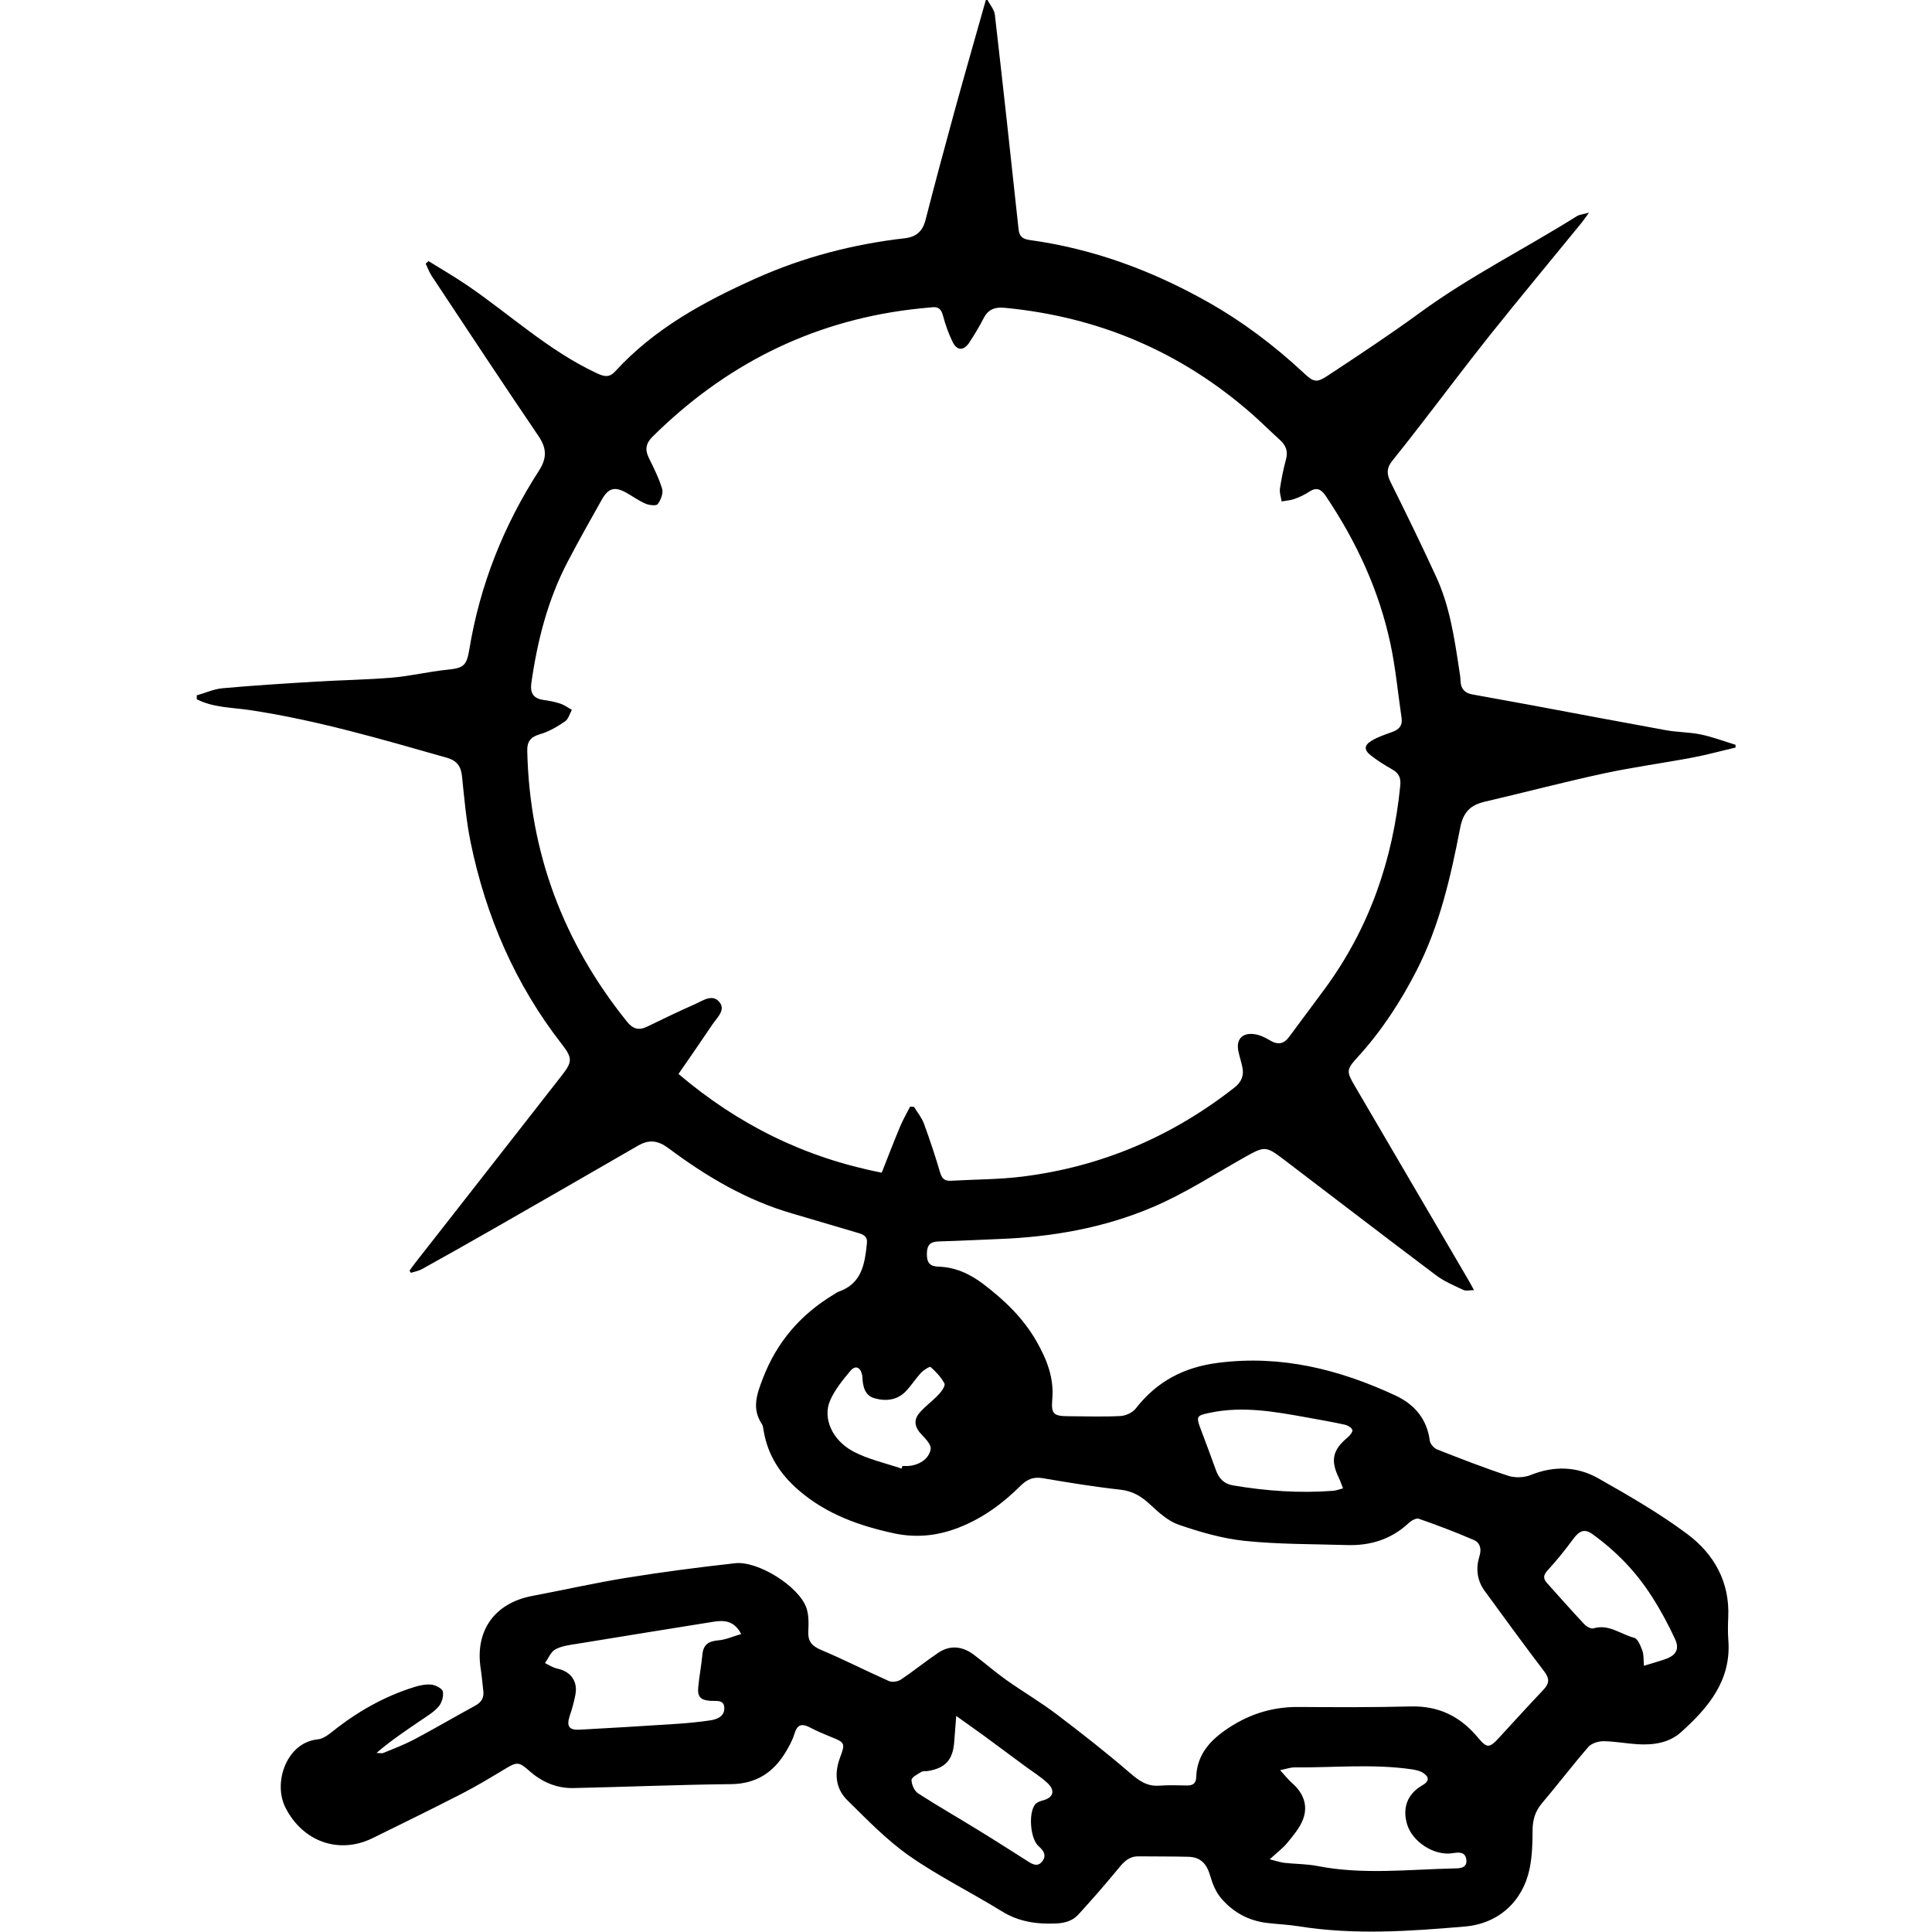
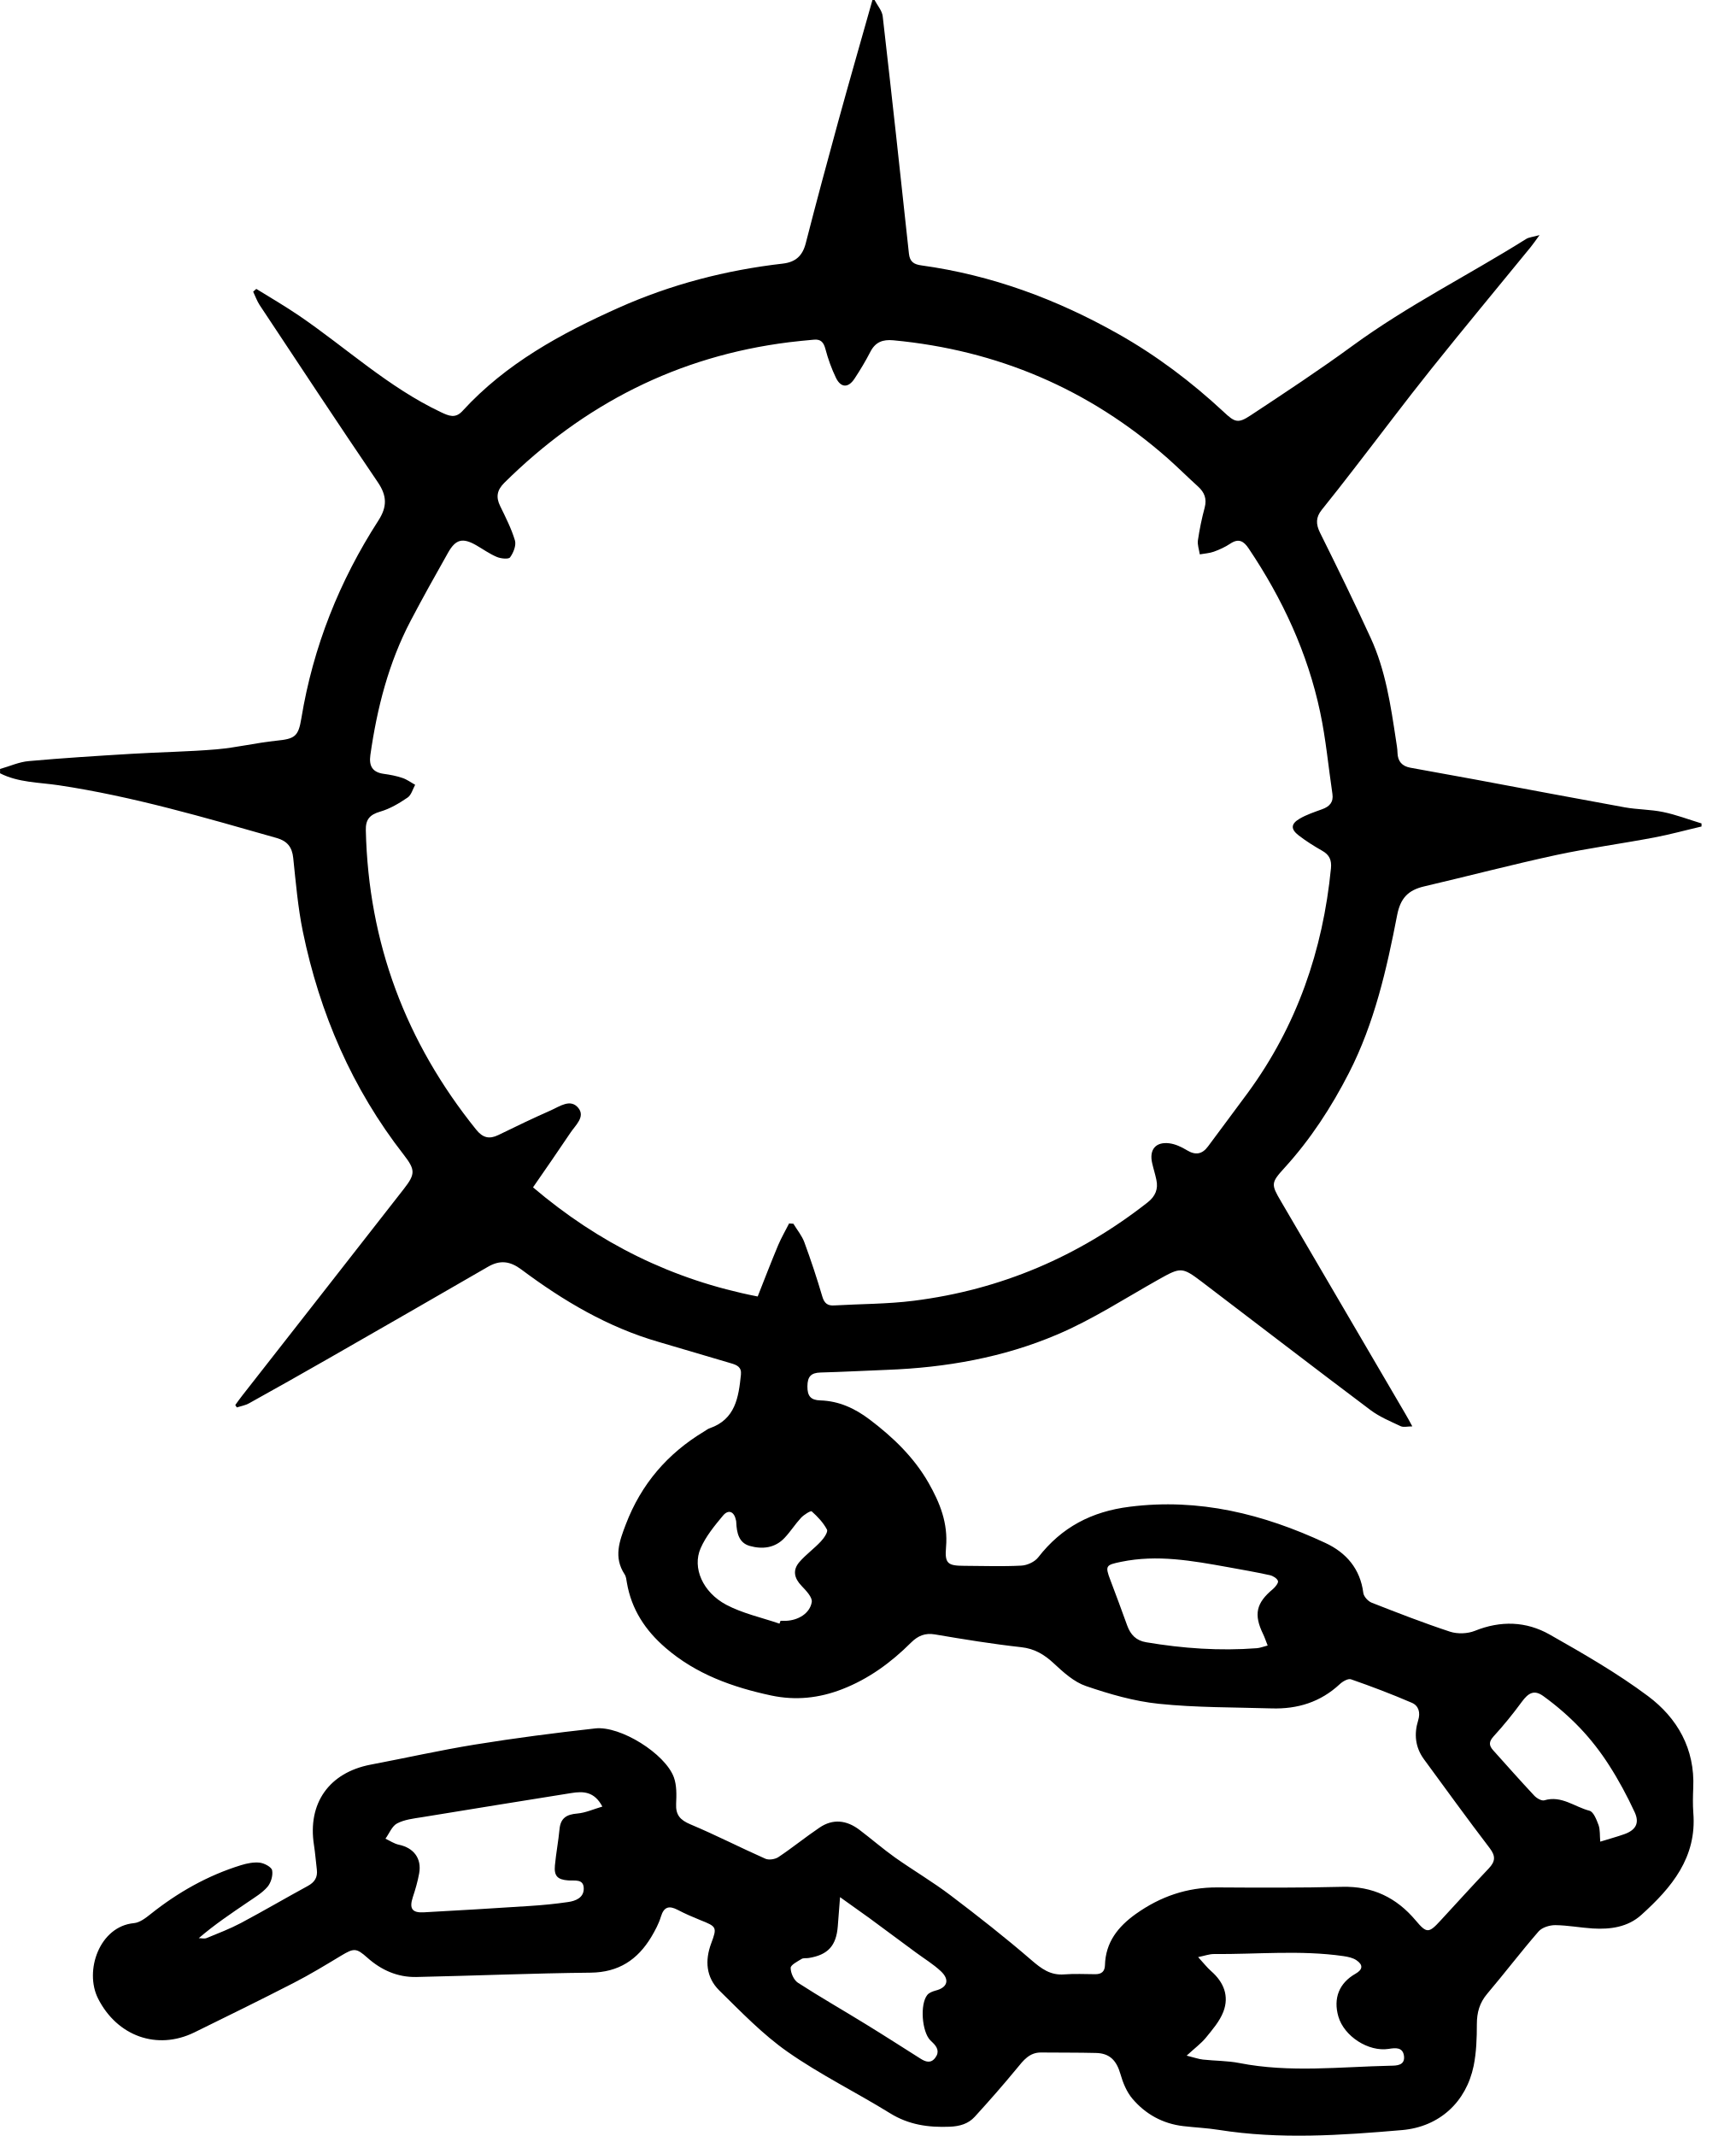
- <svg xmlns="http://www.w3.org/2000/svg" version="1.1" width="32" height="32" viewBox="0 0 32 32">
-   <path d="M16.356 0c0.042 0.081 0.112 0.159 0.122 0.243 0.136 1.185 0.266 2.371 0.393 3.557 0.013 0.122 0.075 0.161 0.187 0.176 1.052 0.145 2.028 0.507 2.949 1.027 0.574 0.324 1.096 0.718 1.579 1.167 0.169 0.159 0.216 0.178 0.407 0.051 0.515-0.34 1.031-0.68 1.53-1.045 0.823-0.601 1.735-1.056 2.594-1.595 0.044-0.028 0.105-0.031 0.202-0.059-0.063 0.086-0.095 0.134-0.132 0.179-0.496 0.608-0.999 1.212-1.489 1.825-0.393 0.491-0.769 0.995-1.154 1.491-0.161 0.208-0.323 0.417-0.488 0.621-0.090 0.112-0.089 0.214-0.027 0.34 0.26 0.524 0.518 1.050 0.761 1.581 0.222 0.483 0.299 1.006 0.378 1.528 0.009 0.063 0.022 0.128 0.023 0.192 0.004 0.128 0.069 0.199 0.191 0.222 0.323 0.059 0.644 0.117 0.967 0.176 0.749 0.14 1.498 0.282 2.247 0.418 0.19 0.034 0.386 0.031 0.574 0.070 0.195 0.040 0.385 0.113 0.576 0.171 0 0.015 0 0.031 0 0.046-0.237 0.055-0.472 0.12-0.71 0.165-0.491 0.093-0.987 0.159-1.475 0.264-0.66 0.143-1.315 0.315-1.973 0.469-0.233 0.055-0.352 0.171-0.402 0.428-0.157 0.811-0.34 1.619-0.722 2.365-0.264 0.515-0.576 0.995-0.965 1.423-0.203 0.223-0.204 0.245-0.052 0.503 0.621 1.061 1.244 2.123 1.865 3.186 0.030 0.051 0.058 0.102 0.102 0.184-0.073 0-0.132 0.017-0.175-0.003-0.155-0.073-0.316-0.14-0.45-0.241-0.847-0.636-1.686-1.282-2.529-1.923-0.294-0.223-0.316-0.219-0.644-0.035-0.506 0.284-0.996 0.604-1.526 0.828-0.805 0.343-1.666 0.494-2.543 0.527-0.334 0.013-0.666 0.031-0.999 0.040-0.144 0.004-0.195 0.063-0.196 0.207s0.048 0.207 0.194 0.211c0.278 0.008 0.519 0.12 0.738 0.286 0.35 0.265 0.662 0.563 0.883 0.949 0.171 0.3 0.293 0.604 0.262 0.961-0.022 0.249 0.027 0.28 0.272 0.281 0.285 0.001 0.57 0.012 0.855-0.003 0.089-0.004 0.202-0.056 0.256-0.125 0.35-0.45 0.8-0.686 1.369-0.757 1.039-0.132 2.002 0.109 2.932 0.542 0.312 0.145 0.523 0.387 0.569 0.75 0.007 0.054 0.070 0.122 0.122 0.144 0.39 0.153 0.78 0.305 1.178 0.436 0.112 0.036 0.262 0.031 0.371-0.013 0.387-0.156 0.768-0.144 1.12 0.055 0.504 0.286 1.011 0.577 1.473 0.922 0.441 0.329 0.706 0.791 0.679 1.376-0.005 0.124-0.008 0.247 0.001 0.371 0.055 0.671-0.325 1.123-0.779 1.532-0.202 0.183-0.463 0.219-0.727 0.203-0.188-0.012-0.374-0.048-0.562-0.050-0.085 0-0.196 0.034-0.249 0.094-0.264 0.304-0.508 0.625-0.769 0.933-0.116 0.137-0.156 0.282-0.156 0.457 0 0.208-0.007 0.421-0.048 0.624-0.113 0.546-0.516 0.913-1.070 0.961-0.916 0.079-1.834 0.143-2.751-0.003-0.175-0.028-0.352-0.035-0.528-0.056-0.308-0.036-0.566-0.179-0.762-0.41-0.086-0.101-0.143-0.239-0.18-0.37-0.059-0.204-0.161-0.312-0.368-0.316-0.274-0.007-0.549-0.004-0.823-0.007-0.172-0.001-0.262 0.117-0.36 0.237-0.203 0.247-0.416 0.489-0.632 0.726-0.097 0.106-0.225 0.143-0.375 0.149-0.319 0.013-0.613-0.028-0.894-0.202-0.506-0.313-1.045-0.577-1.532-0.918-0.375-0.262-0.699-0.6-1.027-0.922-0.196-0.194-0.218-0.445-0.12-0.706 0.090-0.242 0.082-0.25-0.165-0.348-0.114-0.046-0.227-0.095-0.338-0.153-0.129-0.067-0.206-0.047-0.251 0.102-0.032 0.106-0.087 0.208-0.144 0.304-0.206 0.342-0.489 0.53-0.908 0.535-0.871 0.009-1.741 0.046-2.613 0.065-0.28 0.005-0.523-0.102-0.733-0.289-0.167-0.149-0.202-0.145-0.394-0.030-0.234 0.141-0.469 0.284-0.713 0.409-0.492 0.253-0.988 0.496-1.485 0.74-0.561 0.274-1.158 0.054-1.442-0.506-0.211-0.416 0.020-1.082 0.537-1.131 0.087-0.008 0.176-0.077 0.25-0.136 0.407-0.324 0.854-0.578 1.353-0.732 0.090-0.028 0.19-0.048 0.281-0.038 0.069 0.008 0.176 0.065 0.186 0.114 0.015 0.078-0.017 0.187-0.070 0.249-0.078 0.091-0.19 0.157-0.292 0.227-0.247 0.168-0.496 0.334-0.737 0.541 0.039 0 0.083 0.012 0.117-0.001 0.173-0.071 0.35-0.139 0.515-0.226 0.336-0.179 0.666-0.372 1-0.554 0.104-0.056 0.151-0.13 0.137-0.246-0.015-0.122-0.024-0.246-0.043-0.368-0.098-0.625 0.226-1.084 0.847-1.204 0.522-0.099 1.039-0.216 1.564-0.301 0.598-0.097 1.201-0.175 1.803-0.242 0.377-0.042 1.048 0.378 1.178 0.732 0.044 0.121 0.040 0.265 0.034 0.397-0.008 0.167 0.060 0.243 0.214 0.308 0.379 0.159 0.746 0.348 1.123 0.515 0.052 0.023 0.145 0.009 0.195-0.024 0.21-0.14 0.406-0.3 0.615-0.441 0.203-0.139 0.409-0.112 0.598 0.031 0.18 0.136 0.351 0.285 0.535 0.416 0.276 0.195 0.567 0.366 0.836 0.57 0.41 0.311 0.816 0.629 1.206 0.965 0.151 0.13 0.285 0.231 0.492 0.215 0.155-0.012 0.312-0.004 0.468-0.003 0.093 0 0.14-0.042 0.143-0.134 0.009-0.343 0.194-0.577 0.463-0.769 0.367-0.261 0.766-0.399 1.22-0.397 0.624 0.004 1.248 0.007 1.872-0.009 0.456-0.011 0.812 0.161 1.1 0.503 0.165 0.196 0.196 0.195 0.372 0.003 0.241-0.261 0.479-0.524 0.723-0.781 0.099-0.105 0.106-0.184 0.015-0.304-0.336-0.44-0.66-0.887-0.987-1.334-0.13-0.179-0.149-0.377-0.085-0.582 0.036-0.116 0.007-0.218-0.095-0.262-0.299-0.129-0.604-0.245-0.912-0.352-0.043-0.015-0.125 0.032-0.168 0.073-0.289 0.269-0.633 0.375-1.021 0.363-0.563-0.017-1.131-0.011-1.69-0.069-0.37-0.038-0.738-0.145-1.092-0.266-0.179-0.061-0.338-0.206-0.481-0.339s-0.288-0.221-0.489-0.243c-0.432-0.048-0.862-0.118-1.29-0.191-0.151-0.026-0.257 0.020-0.36 0.122-0.3 0.299-0.636 0.545-1.034 0.699-0.346 0.134-0.695 0.171-1.060 0.094-0.58-0.124-1.127-0.319-1.584-0.714-0.303-0.261-0.512-0.577-0.58-0.978-0.007-0.042-0.011-0.090-0.034-0.124-0.168-0.257-0.078-0.496 0.019-0.75 0.23-0.602 0.624-1.060 1.173-1.39 0.028-0.016 0.054-0.039 0.083-0.048 0.386-0.134 0.433-0.464 0.468-0.803 0.012-0.114-0.060-0.145-0.151-0.171-0.36-0.105-0.721-0.214-1.081-0.319-0.76-0.219-1.428-0.615-2.056-1.084-0.171-0.128-0.321-0.147-0.502-0.042-0.791 0.457-1.581 0.912-2.373 1.365-0.401 0.23-0.803 0.456-1.206 0.68-0.055 0.031-0.122 0.042-0.184 0.062-0.008-0.012-0.016-0.024-0.023-0.036 0.034-0.046 0.066-0.093 0.101-0.137 0.808-1.033 1.618-2.066 2.425-3.101 0.173-0.222 0.173-0.285-0.001-0.51-0.775-0.994-1.26-2.119-1.513-3.347-0.074-0.362-0.105-0.734-0.144-1.103-0.017-0.161-0.090-0.251-0.245-0.296-1.080-0.307-2.157-0.624-3.269-0.791-0.296-0.044-0.602-0.039-0.878-0.179 0-0.022 0-0.043 0-0.065 0.144-0.040 0.285-0.106 0.432-0.118 0.512-0.046 1.027-0.078 1.541-0.109 0.424-0.026 0.849-0.031 1.271-0.067 0.299-0.026 0.594-0.098 0.893-0.129 0.276-0.028 0.332-0.059 0.377-0.335 0.176-1.070 0.569-2.057 1.155-2.965 0.133-0.207 0.128-0.37-0.009-0.572-0.597-0.879-1.183-1.768-1.771-2.655-0.040-0.062-0.065-0.133-0.097-0.2 0.016-0.013 0.032-0.028 0.047-0.042 0.216 0.134 0.437 0.262 0.648 0.406 0.703 0.481 1.334 1.069 2.114 1.439 0.124 0.059 0.221 0.101 0.328-0.017 0.649-0.71 1.473-1.158 2.336-1.544 0.787-0.352 1.61-0.565 2.464-0.663 0.192-0.023 0.294-0.118 0.342-0.304 0.156-0.608 0.319-1.214 0.485-1.819 0.168-0.611 0.343-1.218 0.515-1.828 0.011 0 0.022 0 0.032 0zM15.070 18.329c0.023 0.001 0.046 0.003 0.069 0.004 0.056 0.093 0.129 0.18 0.165 0.28 0.098 0.266 0.188 0.538 0.268 0.81 0.030 0.102 0.079 0.141 0.18 0.134 0.397-0.023 0.796-0.020 1.19-0.070 1.304-0.164 2.472-0.663 3.506-1.475 0.114-0.090 0.16-0.199 0.129-0.338-0.017-0.083-0.044-0.165-0.063-0.25-0.046-0.2 0.052-0.321 0.256-0.296 0.091 0.011 0.184 0.055 0.265 0.104 0.13 0.079 0.23 0.061 0.319-0.061 0.198-0.269 0.399-0.534 0.596-0.803 0.733-1.002 1.122-2.13 1.243-3.359 0.012-0.124-0.023-0.203-0.132-0.264-0.121-0.069-0.241-0.144-0.351-0.229-0.121-0.093-0.12-0.172 0.012-0.25 0.105-0.062 0.225-0.101 0.34-0.143 0.11-0.040 0.171-0.105 0.153-0.229-0.061-0.409-0.098-0.823-0.184-1.226-0.188-0.887-0.565-1.698-1.070-2.45-0.075-0.113-0.152-0.157-0.277-0.073-0.075 0.050-0.16 0.089-0.246 0.12-0.066 0.024-0.14 0.027-0.21 0.040-0.011-0.071-0.038-0.144-0.028-0.212 0.024-0.164 0.058-0.328 0.101-0.488 0.035-0.132-0.003-0.229-0.099-0.316-0.156-0.141-0.304-0.289-0.461-0.428-1.177-1.034-2.547-1.616-4.104-1.763-0.159-0.015-0.269 0.026-0.344 0.171-0.071 0.138-0.152 0.273-0.237 0.402-0.093 0.143-0.204 0.141-0.278-0.008-0.067-0.138-0.12-0.286-0.159-0.434-0.027-0.102-0.070-0.151-0.176-0.14-0.122 0.012-0.246 0.022-0.368 0.038-1.666 0.208-3.079 0.929-4.268 2.107-0.108 0.108-0.128 0.211-0.062 0.346 0.082 0.169 0.169 0.339 0.222 0.516 0.022 0.074-0.023 0.186-0.073 0.254-0.023 0.031-0.14 0.019-0.2-0.007-0.108-0.046-0.206-0.116-0.308-0.175-0.203-0.116-0.308-0.090-0.422 0.114-0.19 0.336-0.379 0.674-0.559 1.017-0.331 0.631-0.504 1.31-0.604 2.012-0.023 0.164 0.030 0.258 0.199 0.282 0.095 0.013 0.192 0.031 0.282 0.062 0.067 0.022 0.126 0.067 0.19 0.102-0.036 0.066-0.058 0.155-0.114 0.192-0.126 0.086-0.264 0.168-0.409 0.21-0.16 0.046-0.221 0.121-0.216 0.282 0.039 1.684 0.598 3.172 1.653 4.482 0.098 0.122 0.195 0.148 0.334 0.081 0.261-0.128 0.522-0.253 0.787-0.37 0.133-0.059 0.294-0.18 0.411-0.034 0.105 0.132-0.044 0.257-0.118 0.368-0.182 0.272-0.368 0.539-0.562 0.82 0.982 0.834 2.084 1.385 3.366 1.635 0.104-0.264 0.202-0.518 0.307-0.769 0.048-0.113 0.11-0.219 0.165-0.328zM12.277 27.065c-0.121-0.229-0.288-0.231-0.464-0.203-0.746 0.12-1.493 0.239-2.239 0.362-0.126 0.020-0.262 0.035-0.373 0.093-0.077 0.040-0.117 0.149-0.175 0.229 0.067 0.031 0.13 0.075 0.2 0.090 0.223 0.046 0.346 0.206 0.305 0.43-0.022 0.121-0.056 0.239-0.095 0.356-0.055 0.169-0.013 0.237 0.165 0.227 0.528-0.028 1.056-0.061 1.584-0.095 0.192-0.012 0.386-0.031 0.577-0.059 0.114-0.016 0.235-0.065 0.235-0.2 0-0.153-0.136-0.116-0.233-0.124-0.16-0.012-0.214-0.066-0.199-0.225 0.017-0.182 0.052-0.362 0.069-0.543 0.016-0.169 0.109-0.221 0.266-0.234 0.125-0.011 0.245-0.066 0.375-0.104zM21.031 30.796c0.114 0.028 0.179 0.052 0.245 0.059 0.182 0.020 0.367 0.017 0.545 0.052 0.754 0.148 1.512 0.056 2.267 0.040 0.089-0.001 0.218-0.003 0.199-0.148-0.019-0.133-0.129-0.12-0.229-0.104-0.303 0.047-0.668-0.188-0.754-0.485-0.079-0.274 0.012-0.502 0.257-0.641 0.109-0.062 0.118-0.132 0.013-0.203-0.054-0.036-0.126-0.051-0.194-0.061-0.645-0.093-1.295-0.026-1.943-0.031-0.065 0-0.129 0.024-0.234 0.046 0.083 0.090 0.134 0.157 0.196 0.211 0.188 0.165 0.272 0.372 0.182 0.606-0.055 0.144-0.165 0.27-0.265 0.393-0.069 0.083-0.161 0.151-0.285 0.265zM22.244 24.65c-0.028-0.070-0.044-0.121-0.067-0.168-0.144-0.296-0.105-0.467 0.147-0.676 0.036-0.031 0.085-0.093 0.075-0.121-0.013-0.039-0.075-0.077-0.122-0.087-0.21-0.046-0.421-0.083-0.632-0.121-0.528-0.095-1.054-0.191-1.596-0.079-0.226 0.047-0.245 0.055-0.16 0.276 0.086 0.225 0.169 0.452 0.251 0.678 0.050 0.137 0.133 0.226 0.284 0.251 0.55 0.093 1.103 0.132 1.661 0.089 0.047-0.004 0.093-0.023 0.16-0.040zM15.838 28.422c-0.013 0.183-0.023 0.311-0.034 0.438-0.023 0.29-0.147 0.426-0.433 0.473-0.038 0.007-0.082-0.003-0.11 0.015-0.062 0.038-0.163 0.089-0.163 0.134 0 0.075 0.047 0.182 0.109 0.222 0.332 0.215 0.678 0.411 1.015 0.62 0.274 0.168 0.546 0.343 0.818 0.515 0.079 0.051 0.159 0.079 0.226-0.013 0.065-0.087 0.028-0.161-0.042-0.227-0.012-0.011-0.024-0.022-0.035-0.034-0.125-0.13-0.156-0.538-0.044-0.678 0.027-0.034 0.078-0.052 0.122-0.065 0.179-0.044 0.219-0.161 0.082-0.29-0.113-0.106-0.247-0.187-0.372-0.28-0.233-0.172-0.465-0.344-0.698-0.516-0.133-0.095-0.268-0.191-0.441-0.315zM27.227 27.591c0.134-0.042 0.251-0.073 0.366-0.114 0.167-0.061 0.227-0.164 0.152-0.327-0.112-0.242-0.239-0.479-0.383-0.703-0.126-0.198-0.273-0.387-0.434-0.557-0.168-0.176-0.356-0.339-0.553-0.481-0.136-0.098-0.223-0.048-0.321 0.086-0.132 0.18-0.274 0.355-0.425 0.52-0.071 0.079-0.069 0.134-0.005 0.206 0.204 0.227 0.407 0.457 0.616 0.68 0.036 0.039 0.11 0.082 0.151 0.070 0.257-0.077 0.453 0.099 0.676 0.156 0.061 0.016 0.106 0.134 0.136 0.214 0.026 0.074 0.017 0.157 0.026 0.25zM14.932 24.324c0.005-0.013 0.009-0.028 0.015-0.042 0.027 0 0.054 0.001 0.081 0 0.183-0.007 0.359-0.11 0.387-0.281 0.012-0.071-0.086-0.173-0.153-0.243-0.112-0.117-0.136-0.237-0.031-0.358 0.097-0.112 0.221-0.2 0.321-0.308 0.046-0.048 0.11-0.143 0.091-0.177-0.055-0.104-0.14-0.194-0.229-0.273-0.015-0.013-0.117 0.051-0.16 0.097-0.087 0.094-0.157 0.206-0.245 0.299-0.144 0.155-0.335 0.175-0.523 0.122-0.165-0.046-0.195-0.199-0.202-0.351 0-0.011-0.001-0.022-0.004-0.032-0.026-0.132-0.112-0.171-0.196-0.070-0.126 0.151-0.257 0.311-0.334 0.488-0.128 0.292 0.031 0.659 0.385 0.847 0.246 0.13 0.53 0.191 0.796 0.282z" />
+ <svg xmlns="http://www.w3.org/2000/svg" version="1.1" width="26" height="32" viewBox="0 0 26 32">
+   <path d="M13.103 0c0.042 0.081 0.112 0.159 0.122 0.243 0.136 1.185 0.266 2.371 0.393 3.557 0.013 0.122 0.075 0.161 0.187 0.176 1.052 0.145 2.028 0.507 2.949 1.027 0.574 0.324 1.096 0.718 1.579 1.167 0.169 0.159 0.216 0.178 0.407 0.051 0.515-0.34 1.031-0.68 1.53-1.045 0.823-0.601 1.735-1.056 2.594-1.595 0.044-0.028 0.105-0.031 0.202-0.059-0.063 0.086-0.095 0.134-0.132 0.179-0.496 0.608-0.999 1.212-1.489 1.825-0.393 0.491-0.769 0.995-1.154 1.491-0.161 0.208-0.323 0.417-0.488 0.621-0.090 0.112-0.089 0.214-0.027 0.34 0.26 0.524 0.518 1.050 0.761 1.581 0.222 0.483 0.299 1.006 0.378 1.528 0.009 0.063 0.022 0.128 0.023 0.192 0.004 0.128 0.069 0.199 0.191 0.222 0.323 0.059 0.644 0.117 0.967 0.176 0.749 0.14 1.498 0.282 2.247 0.418 0.19 0.034 0.386 0.031 0.574 0.070 0.195 0.040 0.385 0.113 0.576 0.171 0 0.015 0 0.031 0 0.046-0.237 0.055-0.472 0.12-0.71 0.165-0.491 0.093-0.987 0.159-1.475 0.264-0.66 0.143-1.315 0.315-1.973 0.469-0.233 0.055-0.352 0.171-0.402 0.428-0.157 0.811-0.34 1.619-0.722 2.365-0.264 0.515-0.576 0.995-0.966 1.423-0.203 0.223-0.204 0.245-0.052 0.503 0.621 1.061 1.244 2.123 1.865 3.186 0.030 0.051 0.058 0.102 0.102 0.184-0.073 0-0.132 0.017-0.175-0.003-0.155-0.073-0.316-0.14-0.451-0.241-0.847-0.636-1.686-1.282-2.529-1.923-0.294-0.223-0.316-0.219-0.644-0.035-0.506 0.284-0.996 0.604-1.526 0.828-0.806 0.343-1.666 0.494-2.543 0.527-0.334 0.013-0.666 0.031-0.999 0.040-0.144 0.004-0.195 0.063-0.196 0.207s0.048 0.207 0.194 0.211c0.278 0.008 0.519 0.12 0.738 0.286 0.35 0.265 0.662 0.563 0.883 0.949 0.171 0.3 0.293 0.604 0.262 0.962-0.022 0.249 0.027 0.28 0.272 0.281 0.285 0.001 0.57 0.012 0.855-0.003 0.089-0.004 0.202-0.056 0.255-0.125 0.35-0.451 0.8-0.686 1.369-0.757 1.040-0.132 2.002 0.109 2.932 0.542 0.312 0.145 0.523 0.387 0.569 0.75 0.007 0.054 0.070 0.122 0.122 0.144 0.39 0.153 0.78 0.305 1.178 0.436 0.112 0.036 0.262 0.031 0.371-0.013 0.387-0.156 0.768-0.144 1.12 0.055 0.504 0.286 1.011 0.577 1.473 0.922 0.441 0.329 0.706 0.791 0.679 1.376-0.005 0.124-0.008 0.247 0.001 0.371 0.055 0.671-0.325 1.123-0.779 1.532-0.202 0.183-0.463 0.219-0.728 0.203-0.188-0.012-0.374-0.048-0.562-0.050-0.085 0-0.196 0.034-0.249 0.094-0.264 0.304-0.508 0.625-0.769 0.933-0.116 0.137-0.156 0.282-0.156 0.457 0 0.208-0.007 0.421-0.048 0.624-0.113 0.546-0.516 0.913-1.070 0.962-0.916 0.079-1.834 0.143-2.751-0.003-0.175-0.028-0.352-0.035-0.529-0.056-0.308-0.036-0.566-0.179-0.762-0.41-0.086-0.101-0.143-0.239-0.18-0.37-0.059-0.204-0.161-0.312-0.368-0.316-0.274-0.007-0.549-0.004-0.823-0.007-0.172-0.001-0.262 0.117-0.36 0.237-0.203 0.247-0.416 0.489-0.632 0.726-0.097 0.106-0.225 0.143-0.375 0.149-0.319 0.013-0.613-0.028-0.894-0.202-0.506-0.313-1.045-0.577-1.532-0.918-0.375-0.262-0.699-0.6-1.027-0.922-0.196-0.194-0.218-0.445-0.12-0.706 0.090-0.242 0.082-0.25-0.165-0.348-0.114-0.046-0.227-0.095-0.338-0.153-0.129-0.067-0.206-0.047-0.251 0.102-0.032 0.106-0.087 0.208-0.144 0.304-0.206 0.342-0.489 0.53-0.908 0.535-0.871 0.009-1.741 0.046-2.613 0.065-0.28 0.005-0.523-0.102-0.733-0.289-0.167-0.149-0.202-0.145-0.394-0.030-0.234 0.141-0.469 0.284-0.713 0.409-0.492 0.253-0.988 0.496-1.485 0.74-0.561 0.274-1.158 0.054-1.442-0.506-0.211-0.416 0.020-1.083 0.537-1.131 0.087-0.008 0.176-0.077 0.25-0.136 0.407-0.324 0.854-0.578 1.353-0.732 0.090-0.028 0.19-0.048 0.281-0.038 0.069 0.008 0.176 0.065 0.186 0.114 0.015 0.078-0.017 0.187-0.070 0.249-0.078 0.091-0.19 0.157-0.292 0.227-0.247 0.168-0.496 0.334-0.737 0.541 0.039 0 0.083 0.012 0.117-0.001 0.173-0.071 0.35-0.139 0.515-0.226 0.336-0.179 0.666-0.372 1-0.554 0.104-0.056 0.151-0.13 0.137-0.246-0.015-0.122-0.024-0.246-0.043-0.368-0.098-0.625 0.226-1.084 0.847-1.204 0.522-0.099 1.040-0.216 1.564-0.301 0.598-0.097 1.201-0.175 1.803-0.242 0.377-0.042 1.048 0.378 1.178 0.732 0.044 0.121 0.040 0.265 0.034 0.397-0.008 0.167 0.060 0.243 0.214 0.308 0.379 0.159 0.746 0.348 1.123 0.515 0.052 0.023 0.145 0.009 0.195-0.024 0.21-0.14 0.406-0.3 0.615-0.441 0.203-0.139 0.409-0.112 0.598 0.031 0.18 0.136 0.351 0.285 0.535 0.416 0.276 0.195 0.568 0.366 0.836 0.57 0.41 0.311 0.816 0.629 1.206 0.966 0.151 0.13 0.285 0.231 0.492 0.215 0.155-0.012 0.312-0.004 0.468-0.003 0.093 0 0.14-0.042 0.143-0.134 0.009-0.343 0.194-0.577 0.463-0.769 0.367-0.261 0.767-0.399 1.22-0.397 0.624 0.004 1.248 0.007 1.872-0.009 0.456-0.011 0.812 0.161 1.1 0.503 0.165 0.196 0.196 0.195 0.372 0.003 0.241-0.261 0.479-0.524 0.723-0.781 0.099-0.105 0.106-0.184 0.015-0.304-0.336-0.44-0.66-0.888-0.987-1.334-0.13-0.179-0.149-0.377-0.085-0.582 0.036-0.116 0.007-0.218-0.095-0.262-0.299-0.129-0.604-0.245-0.912-0.352-0.043-0.015-0.125 0.032-0.168 0.073-0.289 0.269-0.633 0.375-1.021 0.363-0.563-0.017-1.131-0.011-1.69-0.069-0.37-0.038-0.738-0.145-1.092-0.266-0.179-0.061-0.338-0.206-0.481-0.339s-0.288-0.221-0.489-0.243c-0.432-0.048-0.862-0.118-1.29-0.191-0.151-0.026-0.257 0.020-0.36 0.122-0.3 0.299-0.636 0.545-1.034 0.699-0.346 0.134-0.695 0.171-1.060 0.094-0.58-0.124-1.127-0.319-1.584-0.714-0.303-0.261-0.512-0.577-0.58-0.978-0.007-0.042-0.011-0.090-0.034-0.124-0.168-0.257-0.078-0.496 0.019-0.75 0.23-0.602 0.624-1.060 1.173-1.39 0.028-0.016 0.054-0.039 0.083-0.048 0.386-0.134 0.433-0.464 0.468-0.803 0.012-0.114-0.060-0.145-0.151-0.171-0.36-0.105-0.721-0.214-1.081-0.319-0.76-0.219-1.428-0.615-2.056-1.084-0.171-0.128-0.321-0.147-0.502-0.042-0.791 0.457-1.581 0.912-2.373 1.365-0.401 0.23-0.803 0.456-1.206 0.68-0.055 0.031-0.122 0.042-0.184 0.062-0.008-0.012-0.016-0.024-0.023-0.036 0.034-0.046 0.066-0.093 0.101-0.137 0.808-1.033 1.618-2.066 2.425-3.101 0.173-0.222 0.173-0.285-0.001-0.51-0.775-0.994-1.26-2.119-1.513-3.347-0.074-0.362-0.105-0.734-0.144-1.103-0.017-0.161-0.090-0.251-0.245-0.296-1.080-0.307-2.157-0.624-3.269-0.791-0.296-0.044-0.602-0.039-0.878-0.179 0-0.022 0-0.043 0-0.065 0.144-0.040 0.285-0.106 0.432-0.118 0.512-0.046 1.027-0.078 1.541-0.109 0.424-0.026 0.849-0.031 1.271-0.067 0.299-0.026 0.594-0.098 0.893-0.129 0.276-0.028 0.332-0.059 0.377-0.335 0.176-1.070 0.569-2.057 1.155-2.965 0.133-0.207 0.128-0.37-0.009-0.572-0.597-0.879-1.183-1.768-1.771-2.655-0.040-0.062-0.065-0.133-0.097-0.2 0.016-0.013 0.032-0.028 0.047-0.042 0.217 0.134 0.437 0.262 0.648 0.406 0.703 0.481 1.334 1.069 2.114 1.439 0.124 0.059 0.221 0.101 0.328-0.017 0.65-0.71 1.473-1.158 2.336-1.544 0.787-0.352 1.61-0.565 2.464-0.663 0.192-0.023 0.294-0.118 0.342-0.304 0.156-0.608 0.319-1.214 0.485-1.819 0.168-0.611 0.343-1.218 0.515-1.828 0.011 0 0.022 0 0.032 0zM11.818 18.329c0.023 0.001 0.046 0.003 0.069 0.004 0.056 0.093 0.129 0.18 0.165 0.28 0.098 0.266 0.188 0.538 0.268 0.81 0.030 0.102 0.079 0.141 0.18 0.134 0.397-0.023 0.796-0.020 1.19-0.070 1.304-0.164 2.472-0.663 3.506-1.475 0.114-0.090 0.16-0.199 0.129-0.338-0.017-0.083-0.044-0.165-0.063-0.25-0.046-0.2 0.052-0.321 0.256-0.296 0.091 0.011 0.184 0.055 0.265 0.104 0.13 0.079 0.23 0.061 0.319-0.061 0.198-0.269 0.399-0.534 0.596-0.803 0.733-1.002 1.122-2.13 1.243-3.359 0.012-0.124-0.023-0.203-0.132-0.264-0.121-0.069-0.241-0.144-0.351-0.229-0.121-0.093-0.12-0.172 0.012-0.25 0.105-0.062 0.225-0.101 0.34-0.143 0.11-0.040 0.171-0.105 0.153-0.229-0.061-0.409-0.098-0.823-0.184-1.226-0.188-0.888-0.565-1.698-1.070-2.45-0.075-0.113-0.152-0.157-0.277-0.073-0.075 0.050-0.16 0.089-0.246 0.12-0.066 0.024-0.14 0.027-0.21 0.040-0.011-0.071-0.038-0.144-0.028-0.212 0.024-0.164 0.058-0.328 0.101-0.488 0.035-0.132-0.003-0.229-0.099-0.316-0.156-0.141-0.304-0.289-0.461-0.428-1.177-1.034-2.547-1.616-4.104-1.763-0.159-0.015-0.269 0.026-0.344 0.171-0.071 0.138-0.152 0.273-0.237 0.402-0.093 0.143-0.204 0.141-0.278-0.008-0.067-0.138-0.12-0.286-0.159-0.434-0.027-0.102-0.070-0.151-0.176-0.14-0.122 0.012-0.246 0.022-0.368 0.038-1.666 0.208-3.079 0.929-4.268 2.107-0.108 0.108-0.128 0.211-0.062 0.346 0.082 0.169 0.169 0.339 0.222 0.516 0.022 0.074-0.023 0.186-0.073 0.254-0.023 0.031-0.14 0.019-0.2-0.007-0.108-0.046-0.206-0.116-0.308-0.175-0.203-0.116-0.308-0.090-0.422 0.114-0.19 0.336-0.379 0.674-0.559 1.017-0.331 0.631-0.504 1.31-0.604 2.012-0.023 0.164 0.030 0.258 0.199 0.282 0.095 0.013 0.192 0.031 0.282 0.062 0.067 0.022 0.126 0.067 0.19 0.102-0.036 0.066-0.058 0.155-0.114 0.192-0.126 0.086-0.264 0.168-0.409 0.21-0.16 0.046-0.221 0.121-0.216 0.282 0.039 1.684 0.598 3.172 1.653 4.482 0.098 0.122 0.195 0.148 0.333 0.081 0.261-0.128 0.522-0.253 0.787-0.37 0.133-0.059 0.294-0.18 0.412-0.034 0.105 0.132-0.044 0.257-0.118 0.368-0.182 0.272-0.368 0.539-0.562 0.82 0.982 0.834 2.084 1.385 3.366 1.635 0.104-0.264 0.202-0.518 0.307-0.769 0.048-0.113 0.11-0.219 0.165-0.328zM9.025 27.065c-0.121-0.229-0.288-0.231-0.464-0.203-0.746 0.12-1.493 0.239-2.239 0.362-0.126 0.020-0.262 0.035-0.372 0.093-0.077 0.040-0.117 0.149-0.175 0.229 0.067 0.031 0.13 0.075 0.2 0.090 0.223 0.046 0.346 0.206 0.305 0.43-0.022 0.121-0.056 0.239-0.095 0.356-0.055 0.169-0.013 0.237 0.165 0.227 0.529-0.028 1.056-0.061 1.584-0.095 0.192-0.012 0.386-0.031 0.577-0.059 0.114-0.016 0.235-0.065 0.235-0.2 0-0.153-0.136-0.116-0.233-0.124-0.16-0.012-0.214-0.066-0.199-0.225 0.017-0.182 0.052-0.362 0.069-0.543 0.016-0.169 0.109-0.221 0.266-0.234 0.125-0.011 0.245-0.066 0.375-0.104zM17.779 30.796c0.114 0.028 0.179 0.052 0.245 0.059 0.182 0.020 0.367 0.017 0.545 0.052 0.754 0.148 1.512 0.056 2.267 0.040 0.089-0.001 0.218-0.003 0.199-0.148-0.019-0.133-0.129-0.12-0.229-0.104-0.303 0.047-0.668-0.188-0.754-0.485-0.079-0.274 0.012-0.502 0.257-0.641 0.109-0.062 0.118-0.132 0.013-0.203-0.054-0.036-0.126-0.051-0.194-0.061-0.645-0.093-1.295-0.026-1.943-0.031-0.065 0-0.129 0.024-0.234 0.046 0.083 0.090 0.134 0.157 0.196 0.211 0.188 0.165 0.272 0.372 0.182 0.607-0.055 0.144-0.165 0.27-0.265 0.393-0.069 0.083-0.161 0.151-0.285 0.265zM18.992 24.65c-0.028-0.070-0.044-0.121-0.067-0.168-0.144-0.296-0.105-0.467 0.147-0.676 0.036-0.031 0.085-0.093 0.075-0.121-0.013-0.039-0.075-0.077-0.122-0.087-0.21-0.046-0.421-0.083-0.632-0.121-0.529-0.095-1.054-0.191-1.596-0.079-0.226 0.047-0.245 0.055-0.16 0.276 0.086 0.225 0.169 0.452 0.251 0.678 0.050 0.137 0.133 0.226 0.284 0.251 0.55 0.093 1.103 0.132 1.661 0.089 0.047-0.004 0.093-0.023 0.16-0.040zM12.586 28.422c-0.013 0.183-0.023 0.311-0.034 0.438-0.023 0.29-0.147 0.426-0.433 0.473-0.038 0.007-0.082-0.003-0.11 0.015-0.062 0.038-0.163 0.089-0.163 0.134 0 0.075 0.047 0.182 0.109 0.222 0.332 0.215 0.678 0.412 1.015 0.62 0.274 0.168 0.546 0.343 0.818 0.515 0.079 0.051 0.159 0.079 0.226-0.013 0.065-0.087 0.028-0.161-0.042-0.227-0.012-0.011-0.024-0.022-0.035-0.034-0.125-0.13-0.156-0.538-0.044-0.678 0.027-0.034 0.078-0.052 0.122-0.065 0.179-0.044 0.219-0.161 0.082-0.29-0.113-0.106-0.247-0.187-0.373-0.28-0.233-0.172-0.465-0.344-0.698-0.516-0.133-0.095-0.268-0.191-0.441-0.315zM23.974 27.591c0.134-0.042 0.251-0.073 0.366-0.114 0.167-0.061 0.227-0.164 0.152-0.327-0.112-0.242-0.239-0.479-0.383-0.703-0.126-0.198-0.273-0.387-0.434-0.557-0.168-0.176-0.356-0.339-0.553-0.481-0.136-0.098-0.223-0.048-0.321 0.086-0.132 0.18-0.274 0.355-0.425 0.52-0.071 0.079-0.069 0.134-0.005 0.206 0.204 0.227 0.407 0.457 0.616 0.68 0.036 0.039 0.11 0.082 0.151 0.070 0.257-0.077 0.453 0.099 0.676 0.156 0.061 0.016 0.106 0.134 0.136 0.214 0.026 0.074 0.017 0.157 0.026 0.25zM11.679 24.324c0.005-0.013 0.009-0.028 0.015-0.042 0.027 0 0.054 0.001 0.081 0 0.183-0.007 0.359-0.11 0.387-0.281 0.012-0.071-0.086-0.173-0.153-0.243-0.112-0.117-0.136-0.237-0.031-0.358 0.097-0.112 0.221-0.2 0.321-0.308 0.046-0.048 0.11-0.143 0.091-0.177-0.055-0.104-0.14-0.194-0.229-0.273-0.015-0.013-0.117 0.051-0.16 0.097-0.087 0.094-0.157 0.206-0.245 0.299-0.144 0.155-0.335 0.175-0.523 0.122-0.165-0.046-0.195-0.199-0.202-0.351 0-0.011-0.001-0.022-0.004-0.032-0.026-0.132-0.112-0.171-0.196-0.070-0.126 0.151-0.257 0.311-0.334 0.488-0.128 0.292 0.031 0.659 0.385 0.847 0.246 0.13 0.53 0.191 0.796 0.282z" />
</svg>
